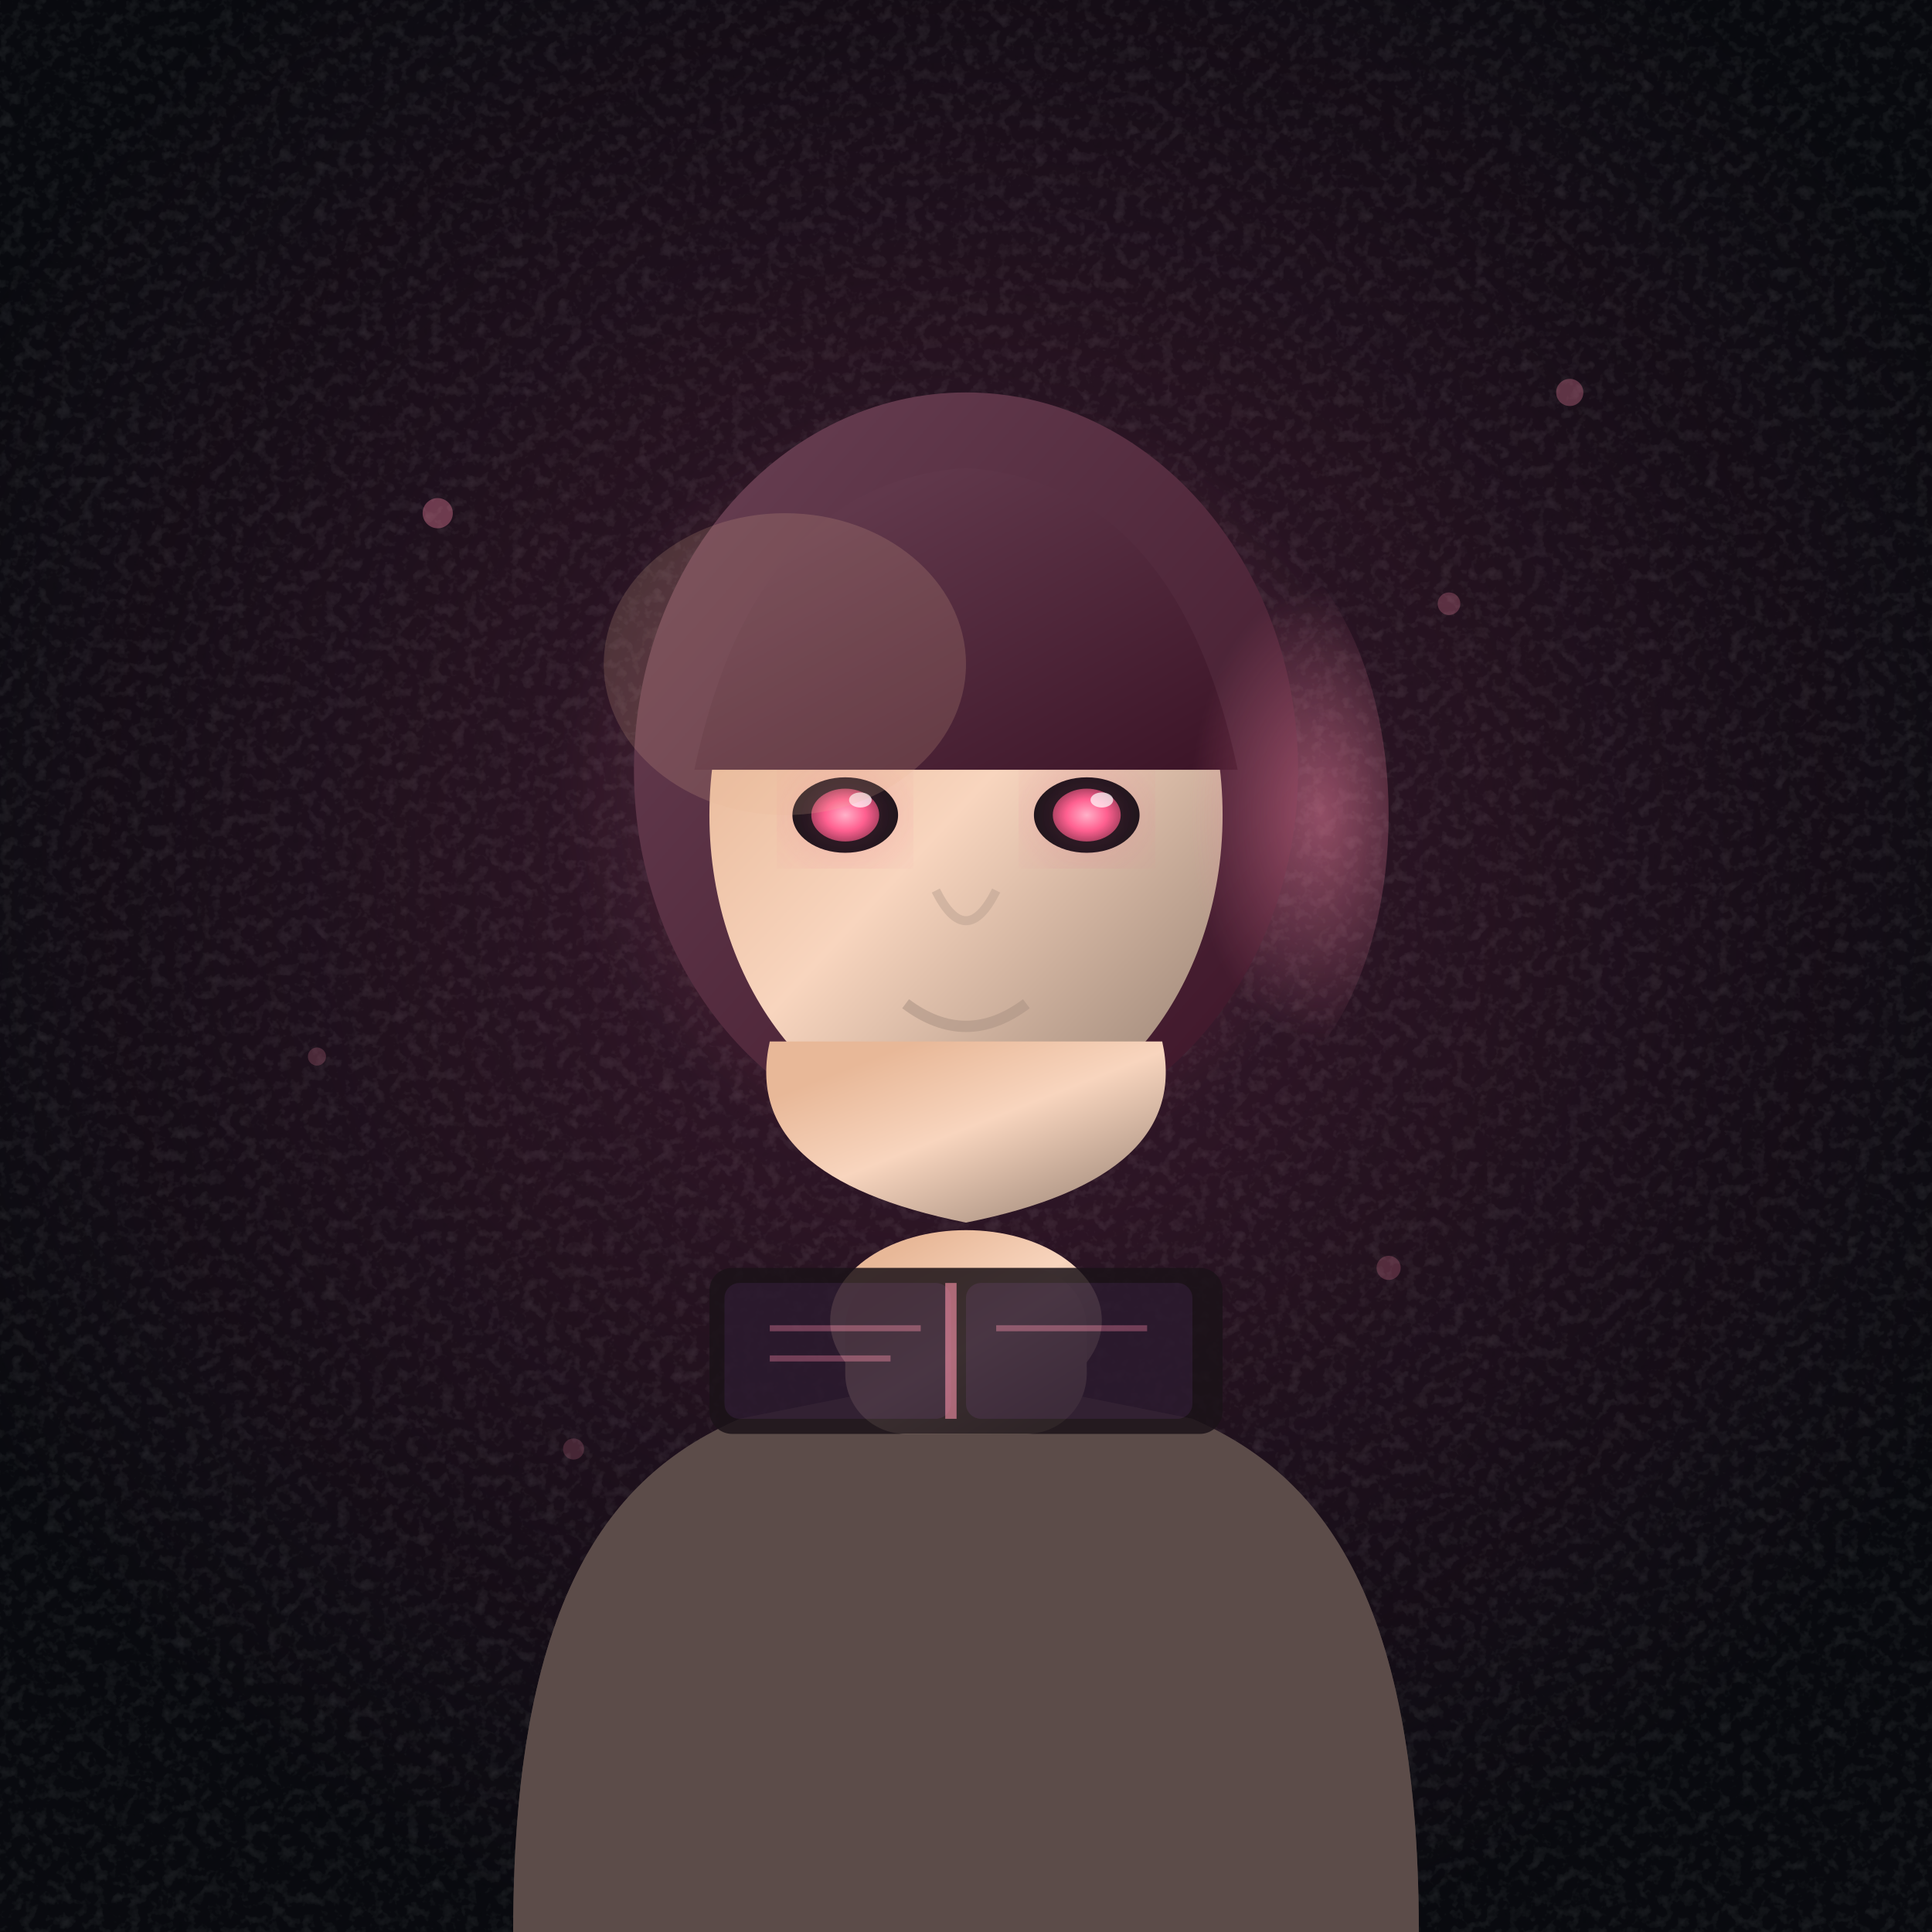
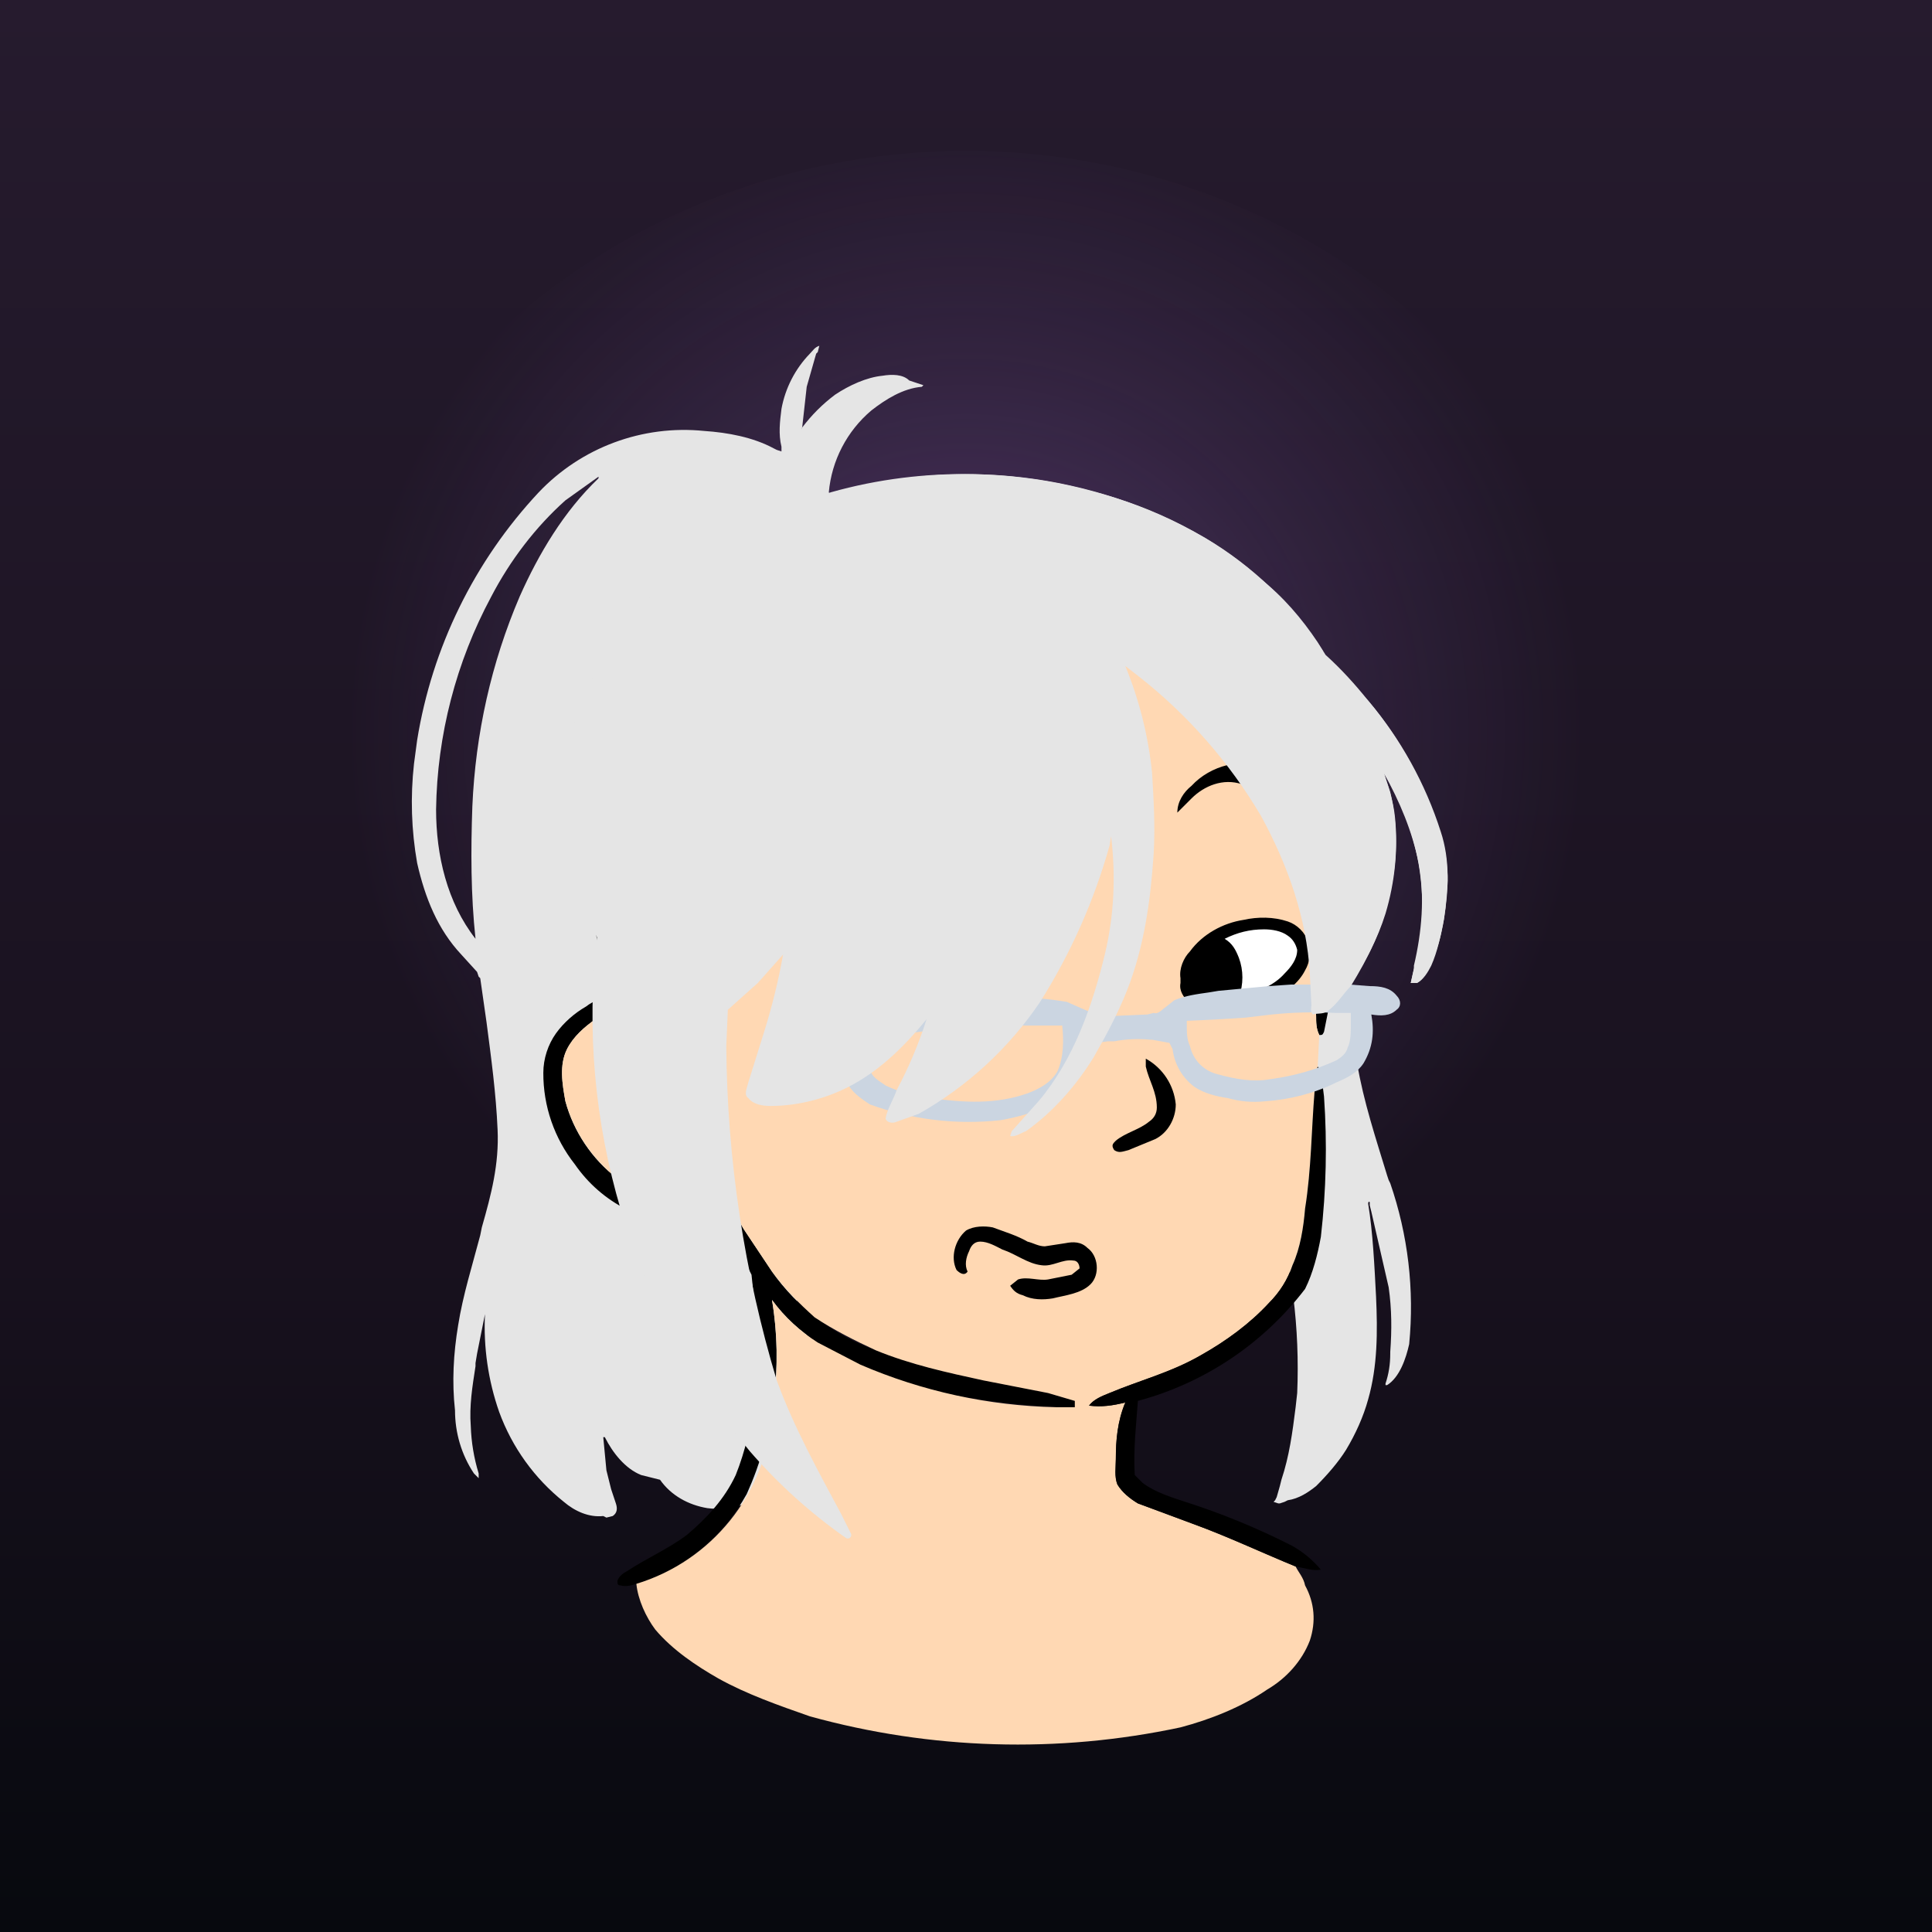
<svg xmlns="http://www.w3.org/2000/svg" viewBox="0 0 256 256" width="256" height="256">
  <defs>
-     <radialGradient id="bg-aura" cx="50%" cy="45%" r="58%">
-       <stop offset="0%" stop-color="rgb(65,26,48)" />
-       <stop offset="60%" stop-color="rgb(30,16,28)" />
+     <linearGradient id="bg-aura" x1="0%" y1="0%" x2="0%" y2="100%">
+       <stop offset="0%" stop-color="#261b2e" />
+       <stop offset="65%" stop-color="#18111e" />
      <stop offset="100%" stop-color="#07090e" />
+     </linearGradient>
+     <radialGradient id="glow-aura" cx="50%" cy="42%" r="44%">
+       <stop offset="0%" stop-color="#c084fc" stop-opacity="0.3" />
+       <stop offset="60%" stop-color="#c084fc" stop-opacity="0.105" />
+       <stop offset="100%" stop-color="#c084fc" stop-opacity="0" />
    </radialGradient>
-     <radialGradient id="ambi-aura" cx="50%" cy="44%" r="38%">
-       <stop offset="0%" stop-color="#ff8aaa" stop-opacity="0.28" />
-       <stop offset="100%" stop-color="#ff8aaa" stop-opacity="0" />
-     </radialGradient>
-     <linearGradient id="skin-aura" x1="20%" y1="15%" x2="85%" y2="90%">
-       <stop offset="0%" stop-color="#e8b898" />
-       <stop offset="45%" stop-color="#f8d5be" />
-       <stop offset="100%" stop-color="rgb(169,145,129)" />
-     </linearGradient>
-     <linearGradient id="hair-aura" x1="0%" y1="0%" x2="100%" y2="100%">
-       <stop offset="0%" stop-color="rgb(107,66,85)" />
-       <stop offset="100%" stop-color="rgb(59,19,38)" />
-     </linearGradient>
-     <radialGradient id="rim-aura" cx="80%" cy="50%" r="40%">
-       <stop offset="0%" stop-color="#ff8aaa" stop-opacity="0.70" />
-       <stop offset="100%" stop-color="#ff8aaa" stop-opacity="0" />
-     </radialGradient>
-     <radialGradient id="eye-aura" cx="50%" cy="50%" r="50%">
-       <stop offset="0%" stop-color="rgb(255,176,200)" />
-       <stop offset="60%" stop-color="#ff6090" />
-       <stop offset="100%" stop-color="rgb(179,67,101)" />
-     </radialGradient>
-     <filter id="glow-aura" x="-50%" y="-50%" width="200%" height="200%">
-       <feGaussianBlur stdDeviation="6" result="blur" />
-       <feMerge>
-         <feMergeNode in="blur" />
-         <feMergeNode in="SourceGraphic" />
-       </feMerge>
-     </filter>
-     <filter id="soft-aura" x="-30%" y="-30%" width="160%" height="160%">
-       <feGaussianBlur stdDeviation="3" />
-     </filter>
-     <filter id="rim-blur-aura" x="-40%" y="-40%" width="180%" height="180%">
-       <feGaussianBlur stdDeviation="4" />
-     </filter>
-     <filter id="noise-aura">
-       <feTurbulence type="fractalNoise" baseFrequency="0.65" numOctaves="3" stitchTiles="stitch" result="noise" />
-       <feColorMatrix type="saturate" values="0" in="noise" result="grayNoise" />
-       <feBlend in="SourceGraphic" in2="grayNoise" mode="overlay" result="blended" />
-       <feComposite in="blended" in2="SourceGraphic" operator="in" />
-     </filter>
  </defs>
  <rect width="256" height="256" fill="url(#bg-aura)" />
-   <rect width="256" height="256" fill="rgb(22,13,23)" filter="url(#noise-aura)" opacity="0.12" />
-   <ellipse cx="128" cy="112" rx="72" ry="68" fill="url(#ambi-aura)" />
-   <path d="M68,256 C68,210 82,195 98,188 L128,182 L158,188 C174,195 188,210 188,256 Z" fill="rgb(136,117,105)" />
-   <path d="M68,256 C68,210 82,195 98,188 L128,182 L158,188 C174,195 188,210 188,256 Z" fill="rgb(26,15,25)" opacity="0.4" />
-   <ellipse cx="128" cy="175" rx="18" ry="12" fill="url(#skin-aura)" />
-   <rect x="112" y="168" width="32" height="22" rx="8" fill="url(#skin-aura)" />
-   <ellipse cx="128" cy="102" rx="44" ry="50" fill="url(#hair-aura)" />
-   <ellipse cx="128" cy="108" rx="34" ry="42" fill="url(#skin-aura)" />
-   <path d="M102,138 Q98,156 128,162 Q158,156 154,138" fill="url(#skin-aura)" />
-   <ellipse cx="128" cy="95" rx="24" ry="4" fill="rgb(223,192,171)" opacity="0.3" />
-   <ellipse cx="112" cy="108" rx="7" ry="5" fill="#0a0c10" />
-   <ellipse cx="144" cy="108" rx="7" ry="5" fill="#0a0c10" />
-   <ellipse cx="112" cy="108" rx="4.5" ry="3.5" fill="url(#eye-aura)" filter="url(#glow-aura)" />
-   <ellipse cx="144" cy="108" rx="4.5" ry="3.5" fill="url(#eye-aura)" filter="url(#glow-aura)" />
-   <ellipse cx="114" cy="106" rx="1.5" ry="1" fill="white" opacity="0.7" />
-   <ellipse cx="146" cy="106" rx="1.5" ry="1" fill="white" opacity="0.7" />
-   <path d="M124,118 Q128,126 132,118" stroke="rgb(186,160,143)" stroke-width="1.2" fill="none" opacity="0.5" />
-   <path d="M120,133 Q128,139 136,133" stroke="rgb(174,149,133)" stroke-width="1.5" fill="none" opacity="0.6" />
-   <path d="M92,102 Q100,64 128,62 Q156,64 164,102" fill="url(#hair-aura)" />
-   <ellipse cx="162" cy="108" rx="22" ry="38" fill="url(#rim-aura)" opacity="0.65" />
-   <ellipse cx="104" cy="88" rx="24" ry="20" fill="#e8b898" opacity="0.18" />
-   <g transform="translate(94,168)" opacity="0.85">
-     <rect x="0" y="0" width="68" height="22" rx="3" fill="#1a1218" />
-     <rect x="2" y="2" width="30" height="18" rx="2" fill="#2a1a2e" />
-     <rect x="34" y="2" width="30" height="18" rx="2" fill="#2a1a2e" />
-     <line x1="32" y1="2" x2="32" y2="20" stroke="#ff8aaa" stroke-width="1.5" opacity="0.6" />
-     <line x1="8" y1="8" x2="28" y2="8" stroke="#ff8aaa" stroke-width="0.8" opacity="0.4" />
-     <line x1="8" y1="12" x2="24" y2="12" stroke="#ff8aaa" stroke-width="0.8" opacity="0.4" />
-     <line x1="38" y1="8" x2="58" y2="8" stroke="#ff8aaa" stroke-width="0.8" opacity="0.4" />
-   </g>
-   <circle cx="58" cy="68" r="2" fill="#ff8aaa" opacity="0.35" />
-   <circle cx="192" cy="80" r="1.5" fill="#ff8aaa" opacity="0.25" />
-   <circle cx="42" cy="140" r="1.2" fill="#ff8aaa" opacity="0.2" />
-   <circle cx="208" cy="52" r="1.8" fill="#ff8aaa" opacity="0.3" />
-   <circle cx="76" cy="192" r="1.4" fill="#ff8aaa" opacity="0.18" />
-   <circle cx="184" cy="168" r="1.6" fill="#ff8aaa" opacity="0.22" />
+   <circle cx="128" cy="112" r="92" fill="url(#glow-aura)" />
+   <svg x="0" y="0" width="256" height="256" viewBox="0 0 980 980">
+     <mask id="viewboxMask">
+       <rect width="980" height="980" rx="0" ry="0" x="0" y="0" fill="#fff" />
+     </mask>
+     <g mask="url(#viewboxMask)">
+       <g transform="translate(0 29.4)">
+         <g transform="translate(98 98) scale(0.8)">
+           <g transform="translate(10 -60)">
+             <path fill-rule="evenodd" clip-rule="evenodd" d="m387 120-1 4-1 1-6 21-3 27v-1c6-8 13-15 21-21 9-6 20-11 30-12 6-1 13-1 17 3l3 1 6 2-1 1c-12 1-23 8-32 15a77 77 0 0 0-27 52l1 1a303 303 0 0 1 238 28 226 226 0 0 1 74 71l1 3 28 29a243 243 0 0 1 46 83c6 18 5 37 2 56-2 10-4 20-8 29-2 4-5 9-9 11h-4l2-9v-2c5-21 7-44 3-65-4-20-12-39-22-57 3 9 6 18 7 28 2 20 0 41-6 61-5 16-13 31-22 45l1 19c1 10 1 21 3 31 4 24 12 48 19 71l1 3 1 2a241 241 0 0 1 12 102c-2 9-6 21-14 26h-1v-1c2-6 3-12 3-19v-1c1-14 1-27-1-41l-11-48-1-4v-2c-1-1-1 1-1 1 3 18 4 40 5 59 1 22 1 44-5 65-3 11-8 22-14 32-5 8-12 16-19 23-5 4-11 8-18 9l-2 1-3 1h-1l-3-1 1-1 1-2 2-7 1-4c5-15 7-30 9-46l1-9a370 370 0 0 0-15-121l-4-13-1-1v-8l-1-4-1-2-13-35c-12-38-18-77-18-116v-14a588 588 0 0 1 7-85c-18-23-38-44-62-61l-1-1c7 12 10 27 13 40s4 26 5 39a313 313 0 0 1-9 104c-6 20-14 38-24 56a157 157 0 0 1-50 57c-2 1-5 3-8 2l1-2 4-6 15-17a218 218 0 0 0 37-78l4-16a221 221 0 0 0 4-72l-1 4-1 3a298 298 0 0 1-85 146 148 148 0 0 1-43 28l-10 2c-2-1-4-2-4-4l7-15v-2c8-14 14-29 19-44v-1c-15 17-32 34-53 44-13 7-27 10-42 11-6 0-11 0-16-2l1 9 1 5c5 28 12 55 19 82l2 8 7 26a901 901 0 0 1 15 56c1 5 2 10 1 14-2 8-5 15-10 22l17 32a2072 2072 0 0 1 8 14l2 5c1 2-1 4-3 3-5-1-9-5-13-8l-2-1-26-23c-1-2-2-1-2 0h-1c-12 9-29 15-44 13-12-2-23-8-30-18l-4-1-8-2c-10-4-18-14-23-24h-1l2 21 3 12 3 9c1 3 1 6-2 8l-4 1-2-1c-9 1-18-3-25-9a130 130 0 0 1-41-57c-7-20-10-41-9-62l-5 25-1 6v2c-2 13-4 25-3 38a115 115 0 0 0 5 30v3l-2-2-1-1c-8-12-12-26-12-40-2-18-1-36 2-54 3-19 9-38 14-57l1-5c6-21 11-40 10-62-1-23-4-45-7-68l-4-28-1-1-1-3-10-11c-15-16-23-36-28-58a221 221 0 0 1-2-63l2-15a300 300 0 0 1 77-157 127 127 0 0 1 105-39c15 1 31 4 44 11l2 1 3 1v-3c-2-8-1-16 0-24a68 68 0 0 1 18-35c2-2 3-4 6-5Zm-140 83v1c-22 21-38 48-50 75-18 42-28 87-30 133-1 28-1 56 2 84-18-23-25-53-25-82a294 294 0 0 1 35-135c12-23 28-44 47-61l21-15Zm107 345c4-14 8-28 10-42l-15 16-7 8c-2 13-2 26-1 39v5l1 12v-1c5-12 9-24 12-37Z" fill="#e5e5e5" />
+             <path d="M495 234c28 1 56 6 84 15a201 201 0 0 1 100 65c19 25 31 55 35 86a361 361 0 0 1 2 101l-5 34-4 20c-1 2-1 2-3 2-2-4-2-8-2-12-1-15 1-29 2-44 1-24 3-48 1-72l-6-45c-7-28-20-54-40-75-18-18-40-33-63-43-22-9-44-15-67-19-18-3-36-4-54-4a277 277 0 0 0-128 29c-13 9-25 20-35 32a276 276 0 0 0-55 139c-1 24 0 47 8 70l7 15 12 1 1 3c-3 2-7 2-11 3-10 2-20 6-29 12-7 5-14 11-18 19-5 10-3 22-1 33 5 19 17 37 33 49 11 9 25 14 39 16 10 2 20 0 30-1 5 4 8 12 11 17l18 27a136 136 0 0 0 66 50c22 9 45 14 68 19l41 8 17 5v4h-12a535 535 0 0 1-67-8 255 255 0 0 1-84-33c-11-7-21-16-29-27a214 214 0 0 1-16 123c-15 27-40 48-70 57-3 1-7 2-10 1-2 0-2-1-2-3 1-3 4-5 6-6 12-8 26-14 38-23 13-11 24-23 31-38 6-15 10-32 12-49 2-13 3-26 2-40l-4-38-18-36-19 4a88 88 0 0 1-75-38 93 93 0 0 1-20-58c0-9 3-18 8-25s12-13 19-17c5-4 12-6 18-8l-9-24c-5-22-5-45-2-67a292 292 0 0 1 63-149c9-10 18-19 29-26 7-4 14-5 20-9 43-19 90-25 137-22Z" fill="#000" />
+             <path d="M475 243a276 276 0 0 1 121 23c23 10 45 25 63 43 20 21 33 47 40 75l6 45c2 24 0 48-1 72-1 15-3 29-2 44 0 4 0 8 2 12l-1 20c-2 5-2 10-2 16-2 24-2 49-6 74-1 12-3 25-8 36-3 9-8 17-15 24-12 13-27 24-43 33-19 11-39 16-58 24-5 2-10 4-13 8 8 1 15 0 23-2-5 12-6 24-6 36 0 5-1 11 1 16 3 5 8 9 13 12l35 13c22 8 43 18 65 27 2 4 5 7 6 12 6 11 7 23 3 35-5 13-15 24-27 31-16 11-36 19-55 24a494 494 0 0 1-235-7c-20-7-40-14-58-24-14-8-29-18-40-31-6-8-11-19-12-29a122 122 0 0 0 86-107c4-24 4-49 0-73 8 11 18 20 29 27l27 14a331 331 0 0 0 124 27h12v-4l-17-5-41-8c-23-5-46-10-68-19-13-6-27-13-39-21-10-9-19-18-27-29l-18-27c-3-5-6-13-11-17-10 1-20 3-30 1-14-2-28-7-39-16a94 94 0 0 1-33-49c-2-11-4-23 1-33 4-8 11-14 18-19 9-6 19-10 29-12 4-1 8-1 11-3l-1-3-12-1-7-15c-8-23-9-46-7-70a276 276 0 0 1 54-139c10-12 22-23 35-32a277 277 0 0 1 128-30Z" fill="#ffd8b3" />
+             <path d="M260 571c4 0 7 0 11 2 5 1 11 4 14 8 2 3 2 7 0 10-5 6-12 10-16 16 6 4 14 6 21 9 4 1 8 3 11 6l1 3-8-2-24-7c-4-1-8-3-9-7-1-3 1-7 3-10l15-13c-4-7-15-8-19-15ZM703 577l2 3 2 16a483 483 0 0 1-2 89c-2 11-5 23-10 33a198 198 0 0 1-106 71c-1 14-3 31-2 47l5 5c8 6 18 9 27 12a451 451 0 0 1 68 28c7 4 13 9 18 15-5 1-10-1-16-2-22-9-43-19-65-27l-35-13c-5-3-10-7-13-12-2-5-1-11-1-16 0-12 1-24 6-36-8 2-15 3-23 2 3-4 8-6 13-8 19-8 39-13 58-24 16-9 31-20 43-33 7-7 12-15 15-24 5-11 7-24 8-36 4-25 4-50 6-74 0-6 0-11 2-16Z" fill="#000" />
+             <path d="M684 485c6 2 11 7 13 13s1 13-2 18c-4 8-12 14-20 18-11 7-24 10-37 8-6 0-12-2-17-6-3-3-6-7-5-12v-3c-1-6 2-13 6-17 8-11 21-18 34-20 9-2 19-2 28 1ZM490 495c7 3 14 7 20 12l5 6c2 1 5 2 6 5 6 7 5 18-2 24-5 5-12 8-19 9-17 4-34 3-50 0-11-3-22-7-32-13-6-4-11-8-13-14-2-5-2-11 1-15 3-6 10-10 16-13 22-8 46-10 68-1Z" fill="#000000" />
+             <path d="M669 490c5 0 11 1 15 4 3 2 5 5 6 9 0 6-4 11-8 15-7 8-18 12-29 15 3-8 3-17 0-25-2-5-4-9-9-12 8-4 16-6 25-6ZM459 499c13 0 27 4 39 9 6 3 11 6 15 11l-1 12c-1 5-6 7-10 8-18 6-36 4-54 0 3-5 5-10 6-16 0-8-3-17-10-22l15-2Z" fill="#fff" />
+             <path d="M467 377c15 1 32 5 44 15 4 3 8 7 9 11 1 3 1 5-2 6-3 0-6-3-8-5-11-8-24-13-38-13-8 0-15 2-23 4-15 3-29 11-38 23-3 3-5 7-10 8s-10-3-10-8c-1-4 2-8 4-11 12-15 30-25 49-29 7-2 15-2 23-1ZM672 387c5 2 10 7 13 11 3 3 5 7 5 11 0 6-6 10-12 8-5-2-6-7-10-11-4-3-9-7-13-8-12-4-24 1-32 9l-9 9c0-7 4-13 9-17 12-13 32-18 49-12Z" fill="#000000" />
+             <path d="M594 572a37 37 0 0 1 19 29c0 9-5 18-13 22l-17 7c-4 1-6 2-9 0-2-3-1-4 1-6 6-5 15-7 21-12 3-2 5-5 5-9 0-10-5-17-7-26v-5Z" fill="#000000" />
+             <path d="M497 679c8 3 15 5 22 9 4 1 7 3 11 3l13-2c5-1 10-1 14 3 7 5 8 17 2 23s-16 7-24 9c-6 1-13 1-19-2-4-1-6-3-8-6l5-4c6-2 13 1 19 0l15-3 5-4c0-2-1-5-4-5-7-1-13 4-20 3-9-1-16-7-25-10-4-2-9-5-14-5-4 0-6 3-7 6-2 4-3 9-1 13-2 3-5 1-7-1-4-8-1-19 6-25 5-3 12-3 17-2Z" fill="#000000" />
+             <path fill-rule="evenodd" clip-rule="evenodd" d="M686 525h37a1149 1149 0 0 0 13 1c7 0 13 1 17 6 3 3 3 7 0 9-4 4-10 4-16 3 2 11 1 21-5 31-4 6-10 9-17 12-14 7-30 11-45 12-9 1-17 0-24-2-7-1-15-3-21-7a35 35 0 0 1-14-24l-2-4-11-2h-1a81 81 0 0 0-23 1h-4l-15 2-2 3-2 4-1 4v3c-2 10-8 18-16 23-9 6-21 9-32 11a183 183 0 0 1-83-10c-6-4-12-8-15-15-4-8-4-17-2-25h-4l-9-1c-3-1-4-3-3-6 2-4 8-6 12-8 6-2 12-4 19-4l55-7c24-3 48-3 72 1l9 4 7 3h3l9 2 23-1 4-1c3 1 5-2 8-4l5-4c7-3 15-4 22-5l6-1 32-3 14-1Zm38 18v8c0 4 0 10-2 14-1 4-4 6-7 8-13 6-27 10-42 12-11 2-22 0-33-3-9-2-16-9-18-18-2-4-2-9-2-13v-3a1133 1133 0 0 0 37-2l17-2a258 258 0 0 1 40-1h10Zm-197 8h-10c-13-1-27 0-40 1l-19 2a1435 1435 0 0 1-41 5l1 8 1 11c1 6 6 8 10 11a86 86 0 0 0 29 8c21 3 41 4 61-3 8-3 15-7 19-14 4-9 4-20 3-29h-14Z" fill="#cbd5e1" />
+             <path d="M559 212c40 10 78 29 108 56 14 11 26 25 36 40l5 8c10 9 19 19 27 29a236 236 0 0 1 49 97c1 8 2 15 1 23-1 15-3 30-9 44-2 5-5 12-10 15h-4l2-9a154 154 0 0 0 1-76c-4-17-11-33-20-48l4 12c5 21 5 45-1 67-4 20-13 38-24 56-5 5-9 12-15 16-3 2-6 1-9 2-2-2-1-4-1-6l-1-20c-2-35-14-69-31-100a318 318 0 0 0-77-88l-9-7a244 244 0 0 1 17 68c1 17 2 34 1 51-2 30-6 59-17 87-6 15-13 28-21 42-11 18-26 35-43 47-3 1-7 4-10 3l1-3 17-19c22-26 34-60 42-93 6-25 7-50 4-75l-1 6a376 376 0 0 1-44 99 227 227 0 0 1-77 71l-14 5c-2 1-6 1-7-2 1-6 5-12 7-18a267 267 0 0 0 19-45c-13 16-28 31-46 41-16 9-35 14-53 14-5 0-11-1-14-5-3-2-1-6 0-10l10-32c5-16 9-32 12-49l-16 18-19 17-1 23a756 756 0 0 0 32 212c11 30 26 57 41 85l6 12c1 2-1 4-3 3a335 335 0 0 1-61-55 433 433 0 0 1-97-326l-2-4a181 181 0 0 1-13-130c10-32 27-60 50-83 27-27 61-47 97-60 58-20 122-22 181-6Z" fill="#e5e5e5" />
+           </g>
+           <g transform="translate(10 -60)" />
+         </g>
+       </g>
+     </g>
+   </svg>
</svg>
